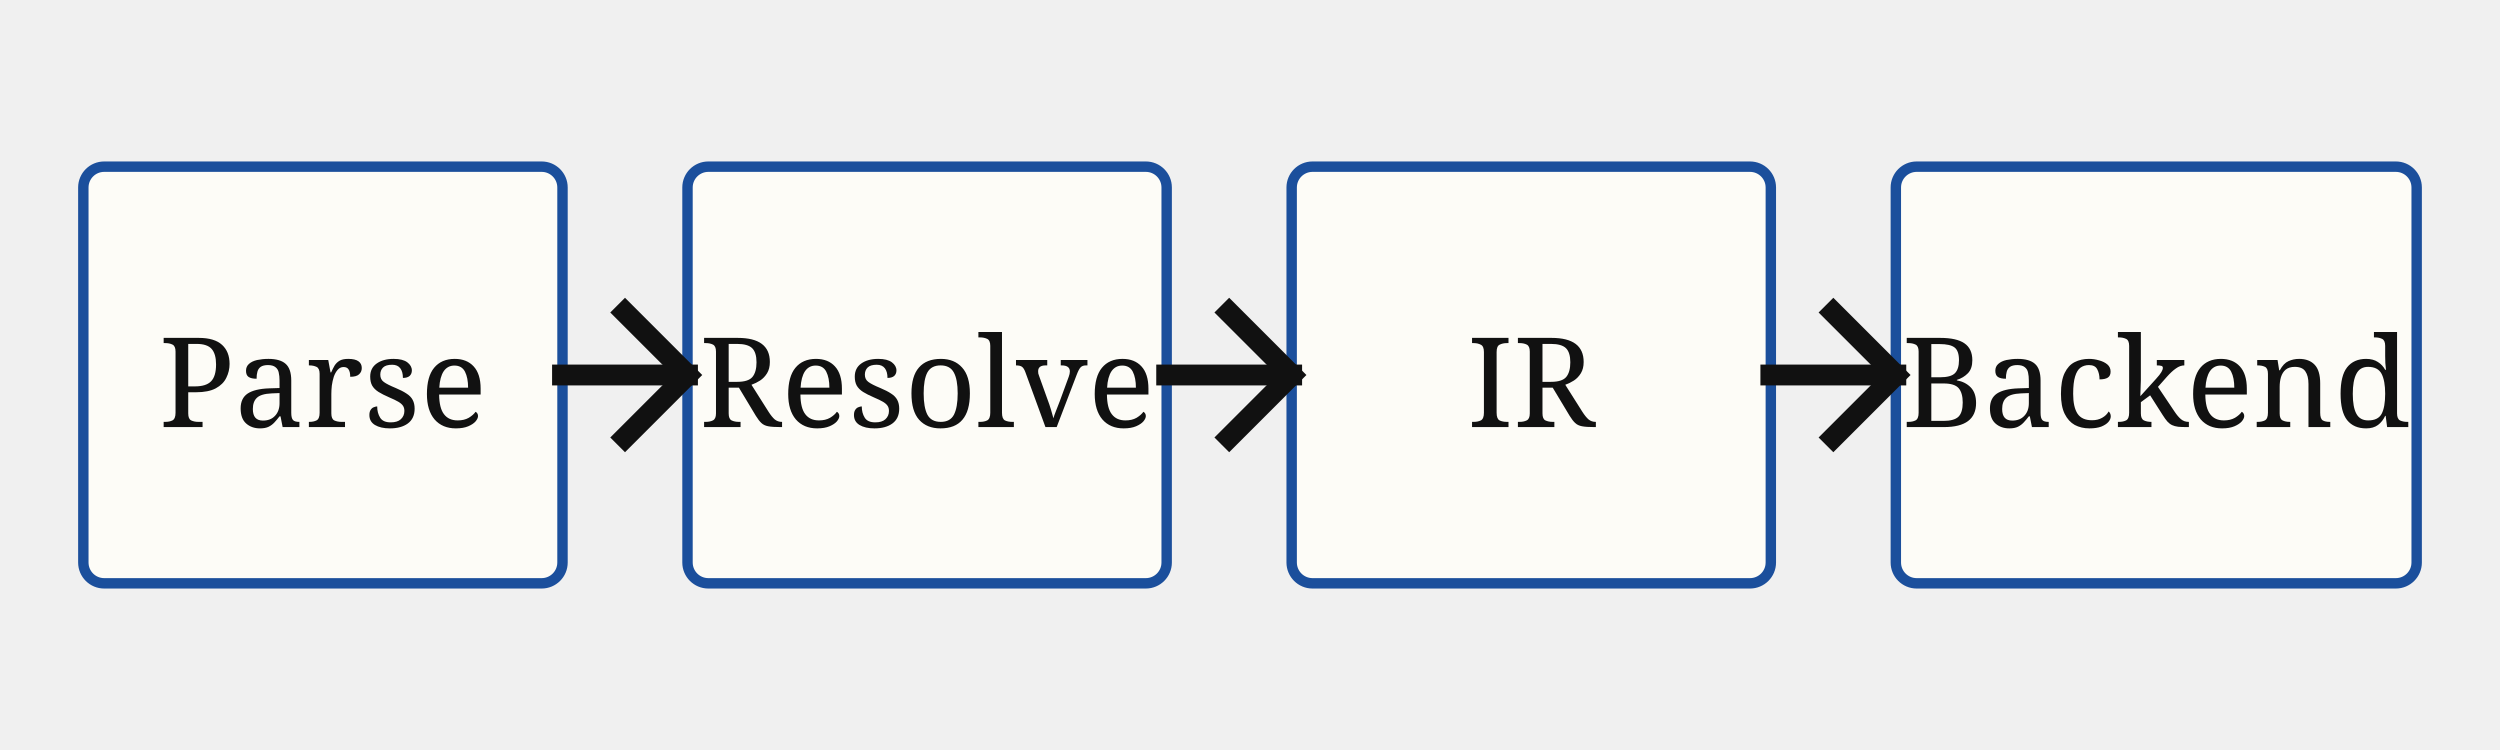
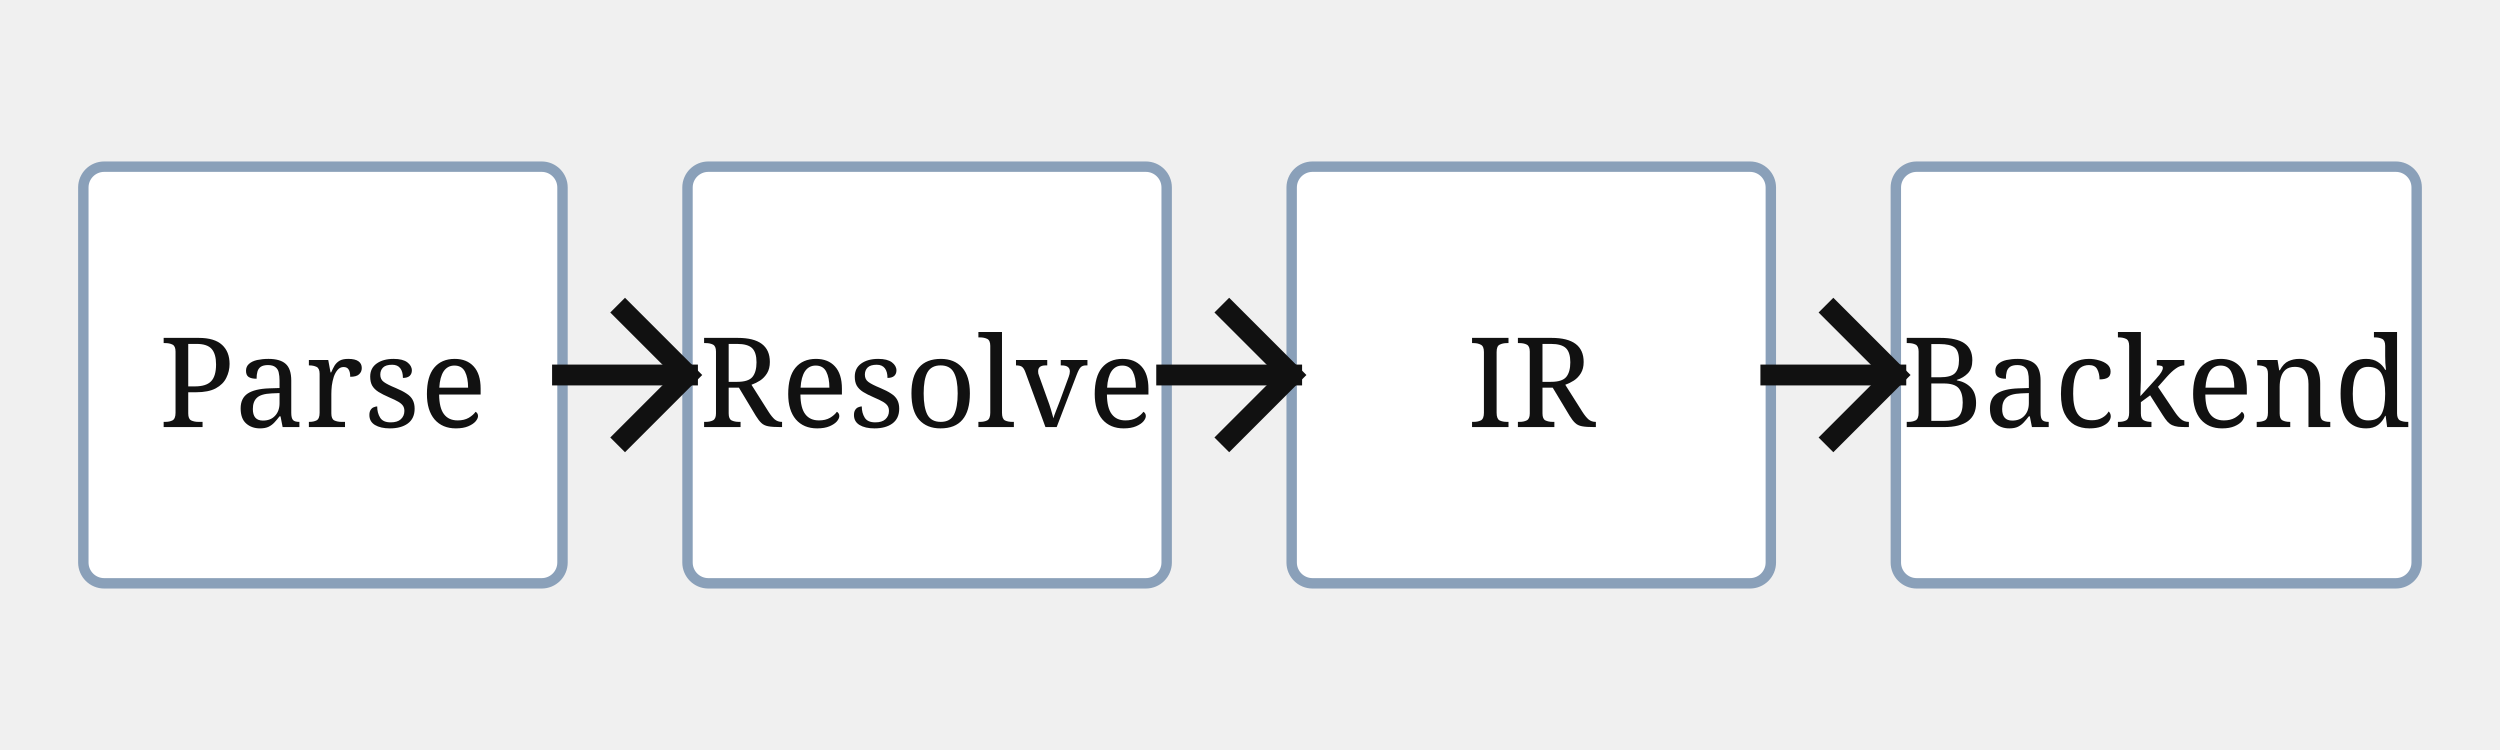
<svg xmlns="http://www.w3.org/2000/svg" viewBox="0 0 240 72" role="img" aria-labelledby="t d">
-   <rect x="8" y="16" width="46" height="40" rx="2" fill="#fdfcf7" stroke="#1b4f9c" />
-   <rect x="66" y="16" width="46" height="40" rx="2" fill="#fdfcf7" stroke="#1b4f9c" />
-   <rect x="124" y="16" width="46" height="40" rx="2" fill="#fdfcf7" stroke="#1b4f9c" />
-   <rect x="182" y="16" width="50" height="40" rx="2" fill="#fdfcf7" stroke="#1b4f9c" />
+   <rect x="8" y="16" width="46" height="40" rx="2" fill="#ffffff" stroke="#8aa0b9" />
+   <rect x="66" y="16" width="46" height="40" rx="2" fill="#ffffff" stroke="#8aa0b9" />
+   <rect x="124" y="16" width="46" height="40" rx="2" fill="#ffffff" stroke="#8aa0b9" />
+   <rect x="182" y="16" width="50" height="40" rx="2" fill="#ffffff" stroke="#8aa0b9" />
  <path d="M54 36h12M112 36h12M170 36h12" fill="none" stroke="#111111" stroke-width="2" stroke-linecap="square" />
  <path d="M60 30l6 6-6 6M118 30l6 6-6 6M176 30l6 6-6 6" fill="none" stroke="#111111" stroke-width="2" stroke-linecap="square" stroke-linejoin="miter" />
  <text x="31" y="41" text-anchor="middle" font-family="Georgia,serif" font-size="12" fill="#111111">Parse</text>
  <text x="89" y="41" text-anchor="middle" font-family="Georgia,serif" font-size="12" fill="#111111">Resolve</text>
  <text x="147" y="41" text-anchor="middle" font-family="Georgia,serif" font-size="12" fill="#111111">IR</text>
  <text x="207" y="41" text-anchor="middle" font-family="Georgia,serif" font-size="12" fill="#111111">Backend</text>
</svg>
